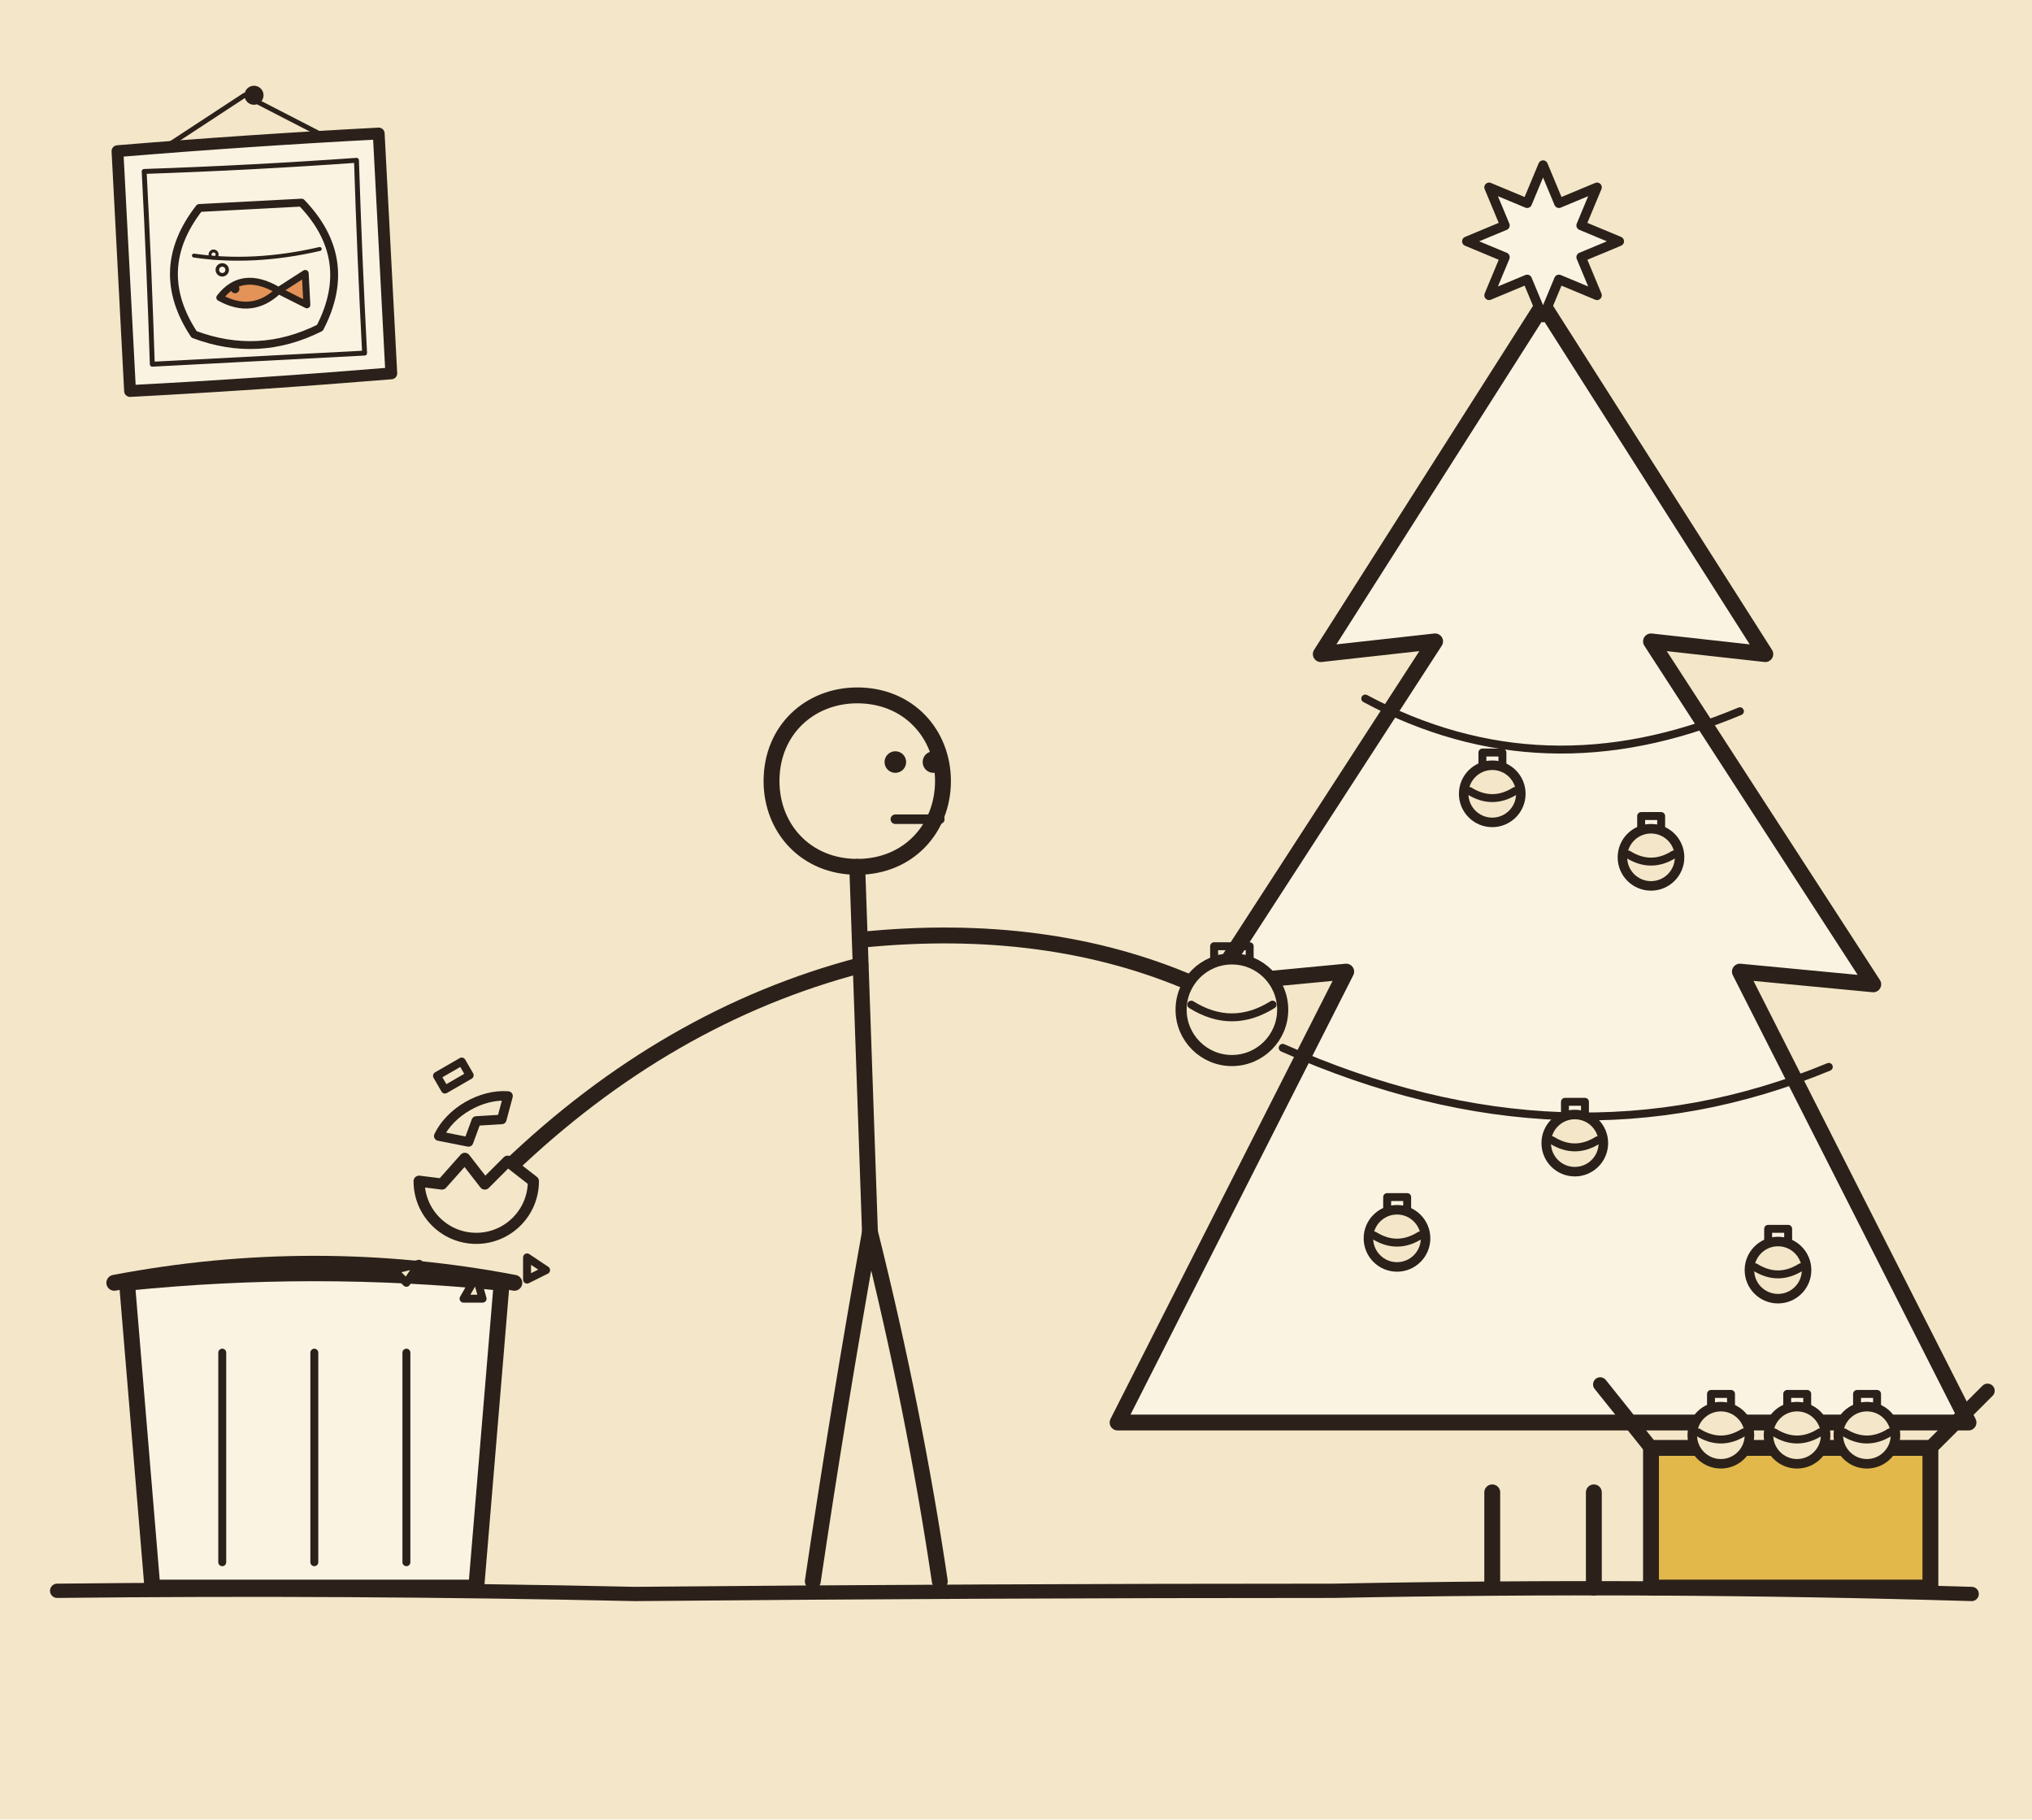
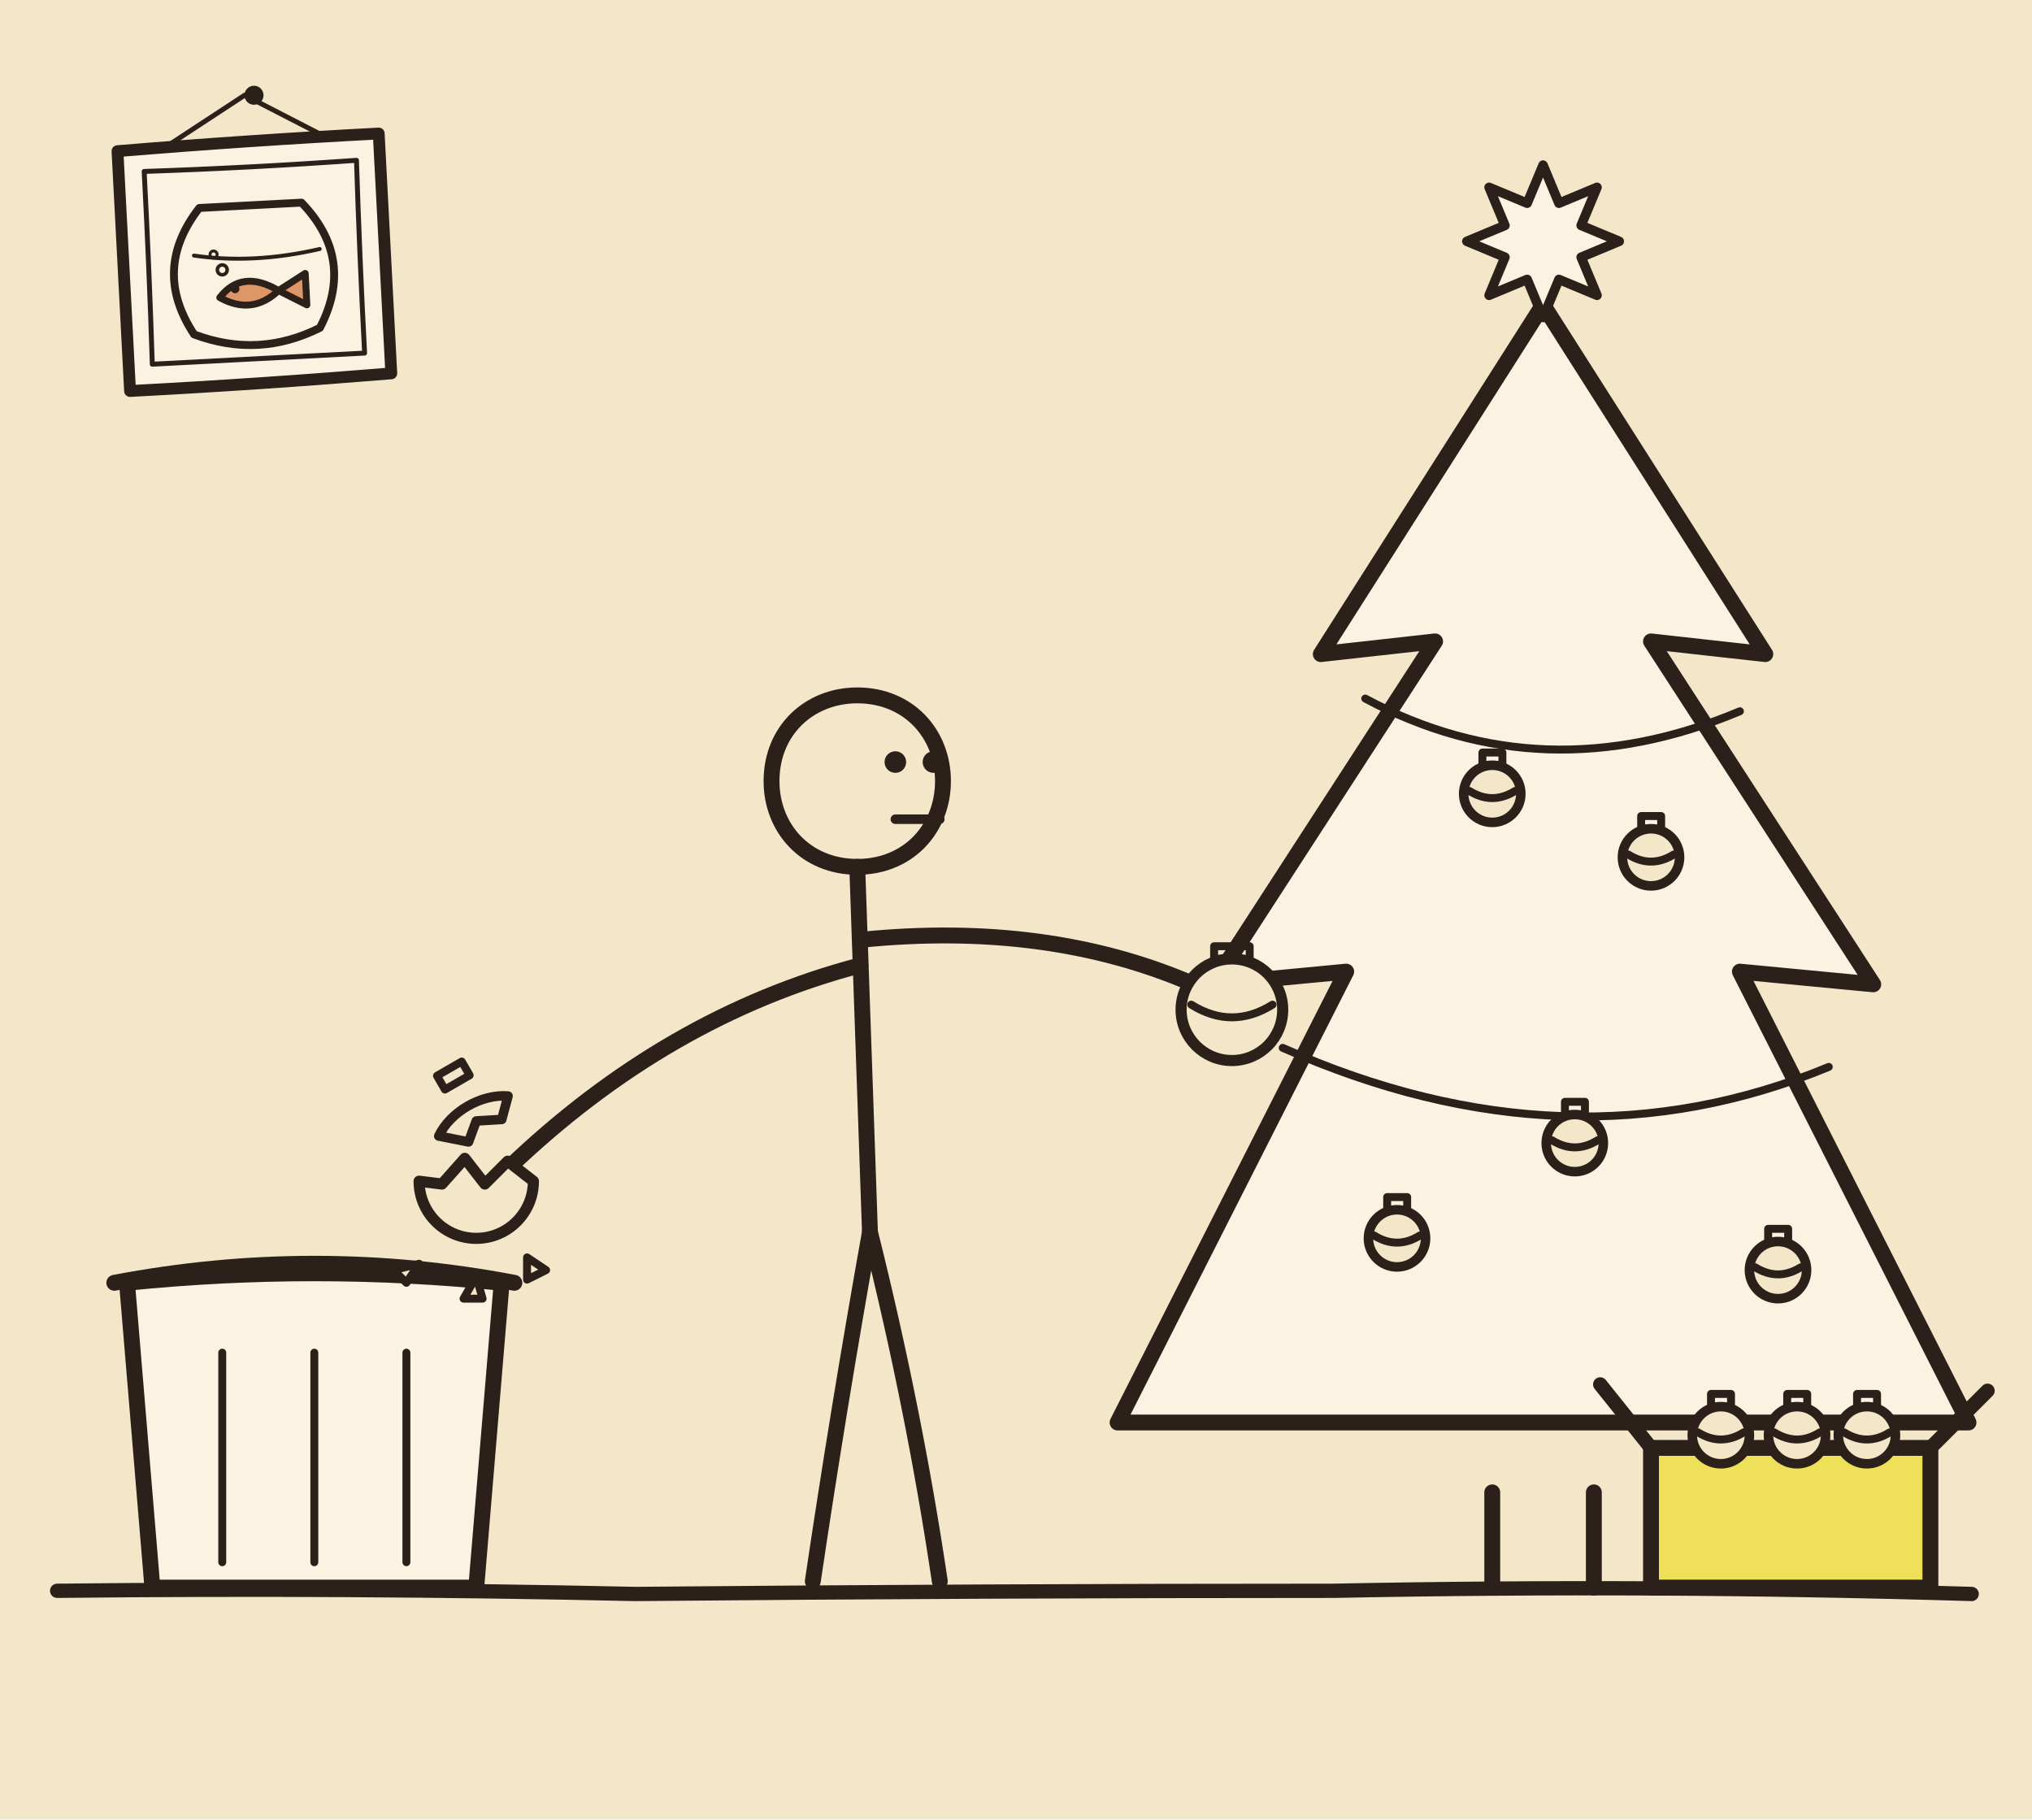
<svg xmlns="http://www.w3.org/2000/svg" viewBox="0 0 640 573" role="img" aria-label="На стіні портрет золотої рибки в акваріумі. Вдома ялинка з іграшками; на підлозі відкрита жовта коробка з горища, в ній ялинкові іграшки. Людина стоїть між смітником і ялинкою: однією рукою вішає іграшку на ялинку, а другою кидає в смітник розбиту іграшку.">
  <rect width="640" height="573" fill="#F4E6C8" />
  <g stroke-linecap="round" stroke-linejoin="round">
    <path d="M18 501Q109 500 200 502Q310 501 420 501Q521 499 621 502" fill="none" stroke="#2B211A" stroke-width="4.5" />
    <path d="M470 470l0 30M502 470l0 30" fill="none" stroke="#2B211A" stroke-width="5" />
    <path d="M486 96L556 206L520 202L590 310L548 306L620 448L352 448L424 306L382 310L452 202L416 206Z" fill="#FBF3E2" stroke="#2B211A" stroke-width="5" />
    <path d="M486.0 52.0L491.0 64.0L503.0 59.0L498.0 71.0L510.0 76.0L498.0 81.0L503.0 93.0L491.0 88.0L486.0 100.0L481.0 88.0L469.0 93.0L474.0 81.0L462.0 76.0L474.0 71.0L469.0 59.0L481.0 64.0Z" fill="#FBF3E2" stroke="#2B211A" stroke-width="3" />
    <path d="M430 220q56 30 118 4M404 330q90 40 172 6" fill="none" stroke="#2B211A" stroke-width="2.5" />
    <circle cx="470" cy="250" r="9" fill="#F4E6C8" stroke="#2B211A" stroke-width="3" />
    <path d="M466.9 237.0h6.3v4h-6.3zM462.8 249.1q7.2 4.5 14.4 0" fill="none" stroke="#2B211A" stroke-width="2.5" />
    <circle cx="520" cy="270" r="9" fill="#F4E6C8" stroke="#2B211A" stroke-width="3" />
    <path d="M516.9 257.0h6.3v4h-6.3zM512.8 269.1q7.2 4.5 14.4 0" fill="none" stroke="#2B211A" stroke-width="2.5" />
    <circle cx="440" cy="390" r="9" fill="#F4E6C8" stroke="#2B211A" stroke-width="3" />
    <path d="M436.9 377.0h6.3v4h-6.3zM432.8 389.1q7.2 4.5 14.4 0" fill="none" stroke="#2B211A" stroke-width="2.5" />
    <circle cx="560" cy="400" r="9" fill="#F4E6C8" stroke="#2B211A" stroke-width="3" />
    <path d="M556.9 387.0h6.3v4h-6.3zM552.8 399.1q7.2 4.5 14.4 0" fill="none" stroke="#2B211A" stroke-width="2.5" />
    <circle cx="496" cy="360" r="9" fill="#F4E6C8" stroke="#2B211A" stroke-width="3" />
    <path d="M492.9 347.0h6.3v4h-6.3zM488.8 359.1q7.2 4.5 14.4 0" fill="none" stroke="#2B211A" stroke-width="2.5" />
    <path d="M48 500L40 404Q99.0 398 158 404L150 500Z" fill="#FBF3E2" stroke="#2B211A" stroke-width="5" />
    <path d="M70 426l0 66" fill="none" stroke="#2B211A" stroke-width="2.5" />
    <path d="M99 426l0 66" fill="none" stroke="#2B211A" stroke-width="2.5" />
    <path d="M128 426l0 66" fill="none" stroke="#2B211A" stroke-width="2.5" />
    <path d="M36 404q63.0 -12 126 0" fill="none" stroke="#2B211A" stroke-width="5" />
-     <path d="M520 500L520 456L608 456L608 500Z" fill="#E2B84A" stroke="#2B211A" stroke-width="5" />
+     <path d="M520 500L520 456L608 456L608 500Z" fill="#EFE05A" stroke="#2B211A" stroke-width="5" />
    <path d="M520 456L504 436M608 456L626 438" fill="none" stroke="#2B211A" stroke-width="4.5" />
    <circle cx="542" cy="452" r="9" fill="#F4E6C8" stroke="#2B211A" stroke-width="3" />
    <path d="M538.9 439.0h6.3v4h-6.3zM534.8 451.1q7.2 4.5 14.4 0" fill="none" stroke="#2B211A" stroke-width="2.5" />
    <circle cx="566" cy="452" r="9" fill="#F4E6C8" stroke="#2B211A" stroke-width="3" />
    <path d="M562.9 439.0h6.3v4h-6.3zM558.8 451.1q7.2 4.5 14.4 0" fill="none" stroke="#2B211A" stroke-width="2.5" />
    <circle cx="588" cy="452" r="9" fill="#F4E6C8" stroke="#2B211A" stroke-width="3" />
    <path d="M584.9 439.0h6.3v4h-6.3zM580.8 451.1q7.2 4.5 14.4 0" fill="none" stroke="#2B211A" stroke-width="2.5" />
    <path d="M297 246C297 260.85 286.2 273 270 273C253.8 273 243 260.85 243 246C243 229.8 255.15 219 270 219C286.2 219 297 231.15 297 246Z" fill="#F4E6C8" stroke="#2B211A" stroke-width="5" />
    <circle cx="282" cy="240" r="3.4" fill="#2B211A" />
    <circle cx="294" cy="240" r="3.4" fill="#2B211A" />
    <path d="M282 258l14 0" fill="none" stroke="#2B211A" stroke-width="3" />
    <path d="M270 273Q272 330 274 388" fill="none" stroke="#2B211A" stroke-width="5" />
    <path d="M274 388Q264 444 256 498M274 388Q288 444 296 498" fill="none" stroke="#2B211A" stroke-width="5" />
    <path d="M271 296Q330 290 376 310" fill="none" stroke="#2B211A" stroke-width="5" />
    <circle cx="388" cy="318" r="16" fill="#F4E6C8" stroke="#2B211A" stroke-width="3.5" />
    <path d="M382.4 298.0h11.2v4h-11.2zM375.2 316.4q12.8 8.0 25.6 0" fill="none" stroke="#2B211A" stroke-width="2.5" />
    <path d="M271 304Q210 320 160 368" fill="none" stroke="#2B211A" stroke-width="5" />
    <path d="M132 372A18 18 0 0 0 168 372L159.9 365.7L152.7 372.9L146.4 364.8L139.2 372.9Z" fill="#F4E6C8" stroke="#2B211A" stroke-width="3.5" />
    <g transform="rotate(-30 146.4 346.8)">
      <path d="M133.8 352.2A18 12.6 0 0 1 159.0 352.2L153.6 357.6L146.4 354.0L141.0 358.5Z" fill="#F4E6C8" stroke="#2B211A" stroke-width="3" />
      <path d="M142.8 340.5h9.0v-5h-9.0z" fill="none" stroke="#2B211A" stroke-width="2.5" />
    </g>
    <path d="M132 398l-4 6-4-4zM150 402l2 7-6 0zM166 396l6 4-6 3z" fill="#F4E6C8" stroke="#2B211A" stroke-width="2.5" />
    <g transform="translate(20 20) scale(0.62) rotate(-3 96 92)">
      <path d="M48 44L96 16L144 44" fill="none" stroke="#2B211A" stroke-width="2.5" />
      <path d="M30 41Q96 39 163 39Q163 100 163 161Q96 163 30 163Q30 102 30 41Z" fill="#FBF3E2" stroke="#2B211A" stroke-width="6" />
      <path d="M43 52Q97 53 151 52Q150 101 150 150Q96 150 42 150Q43 101 43 52Z" fill="none" stroke="#2B211A" stroke-width="2.5" />
      <path d="M70 72q-26 30-6 64q32 14 64 0q20-34-6-64z" fill="#FBF3E2" stroke="#2B211A" stroke-width="4" />
      <path d="M66 96q30 6 64 0" fill="none" stroke="#2B211A" stroke-width="2" />
-       <path d="M78 118q12-14 30-2q-14 12-30 2zM108 116l14-8 0 16z" fill="#E39258" stroke="#2B211A" stroke-width="3.5" />
+       <path d="M78 118q12-14 30-2q-14 12-30 2zM108 116l14-8 0 16z" fill="#DE9668" stroke="#2B211A" stroke-width="3.5" />
      <circle cx="86" cy="114" r="2.2" fill="#2B211A" />
      <circle cx="80" cy="104" r="2.5" fill="none" stroke="#2B211A" stroke-width="1.8" />
      <circle cx="76" cy="96" r="1.8" fill="none" stroke="#2B211A" stroke-width="1.5" />
    </g>
    <circle cx="80" cy="30" r="3" fill="#2B211A" />
  </g>
</svg>
